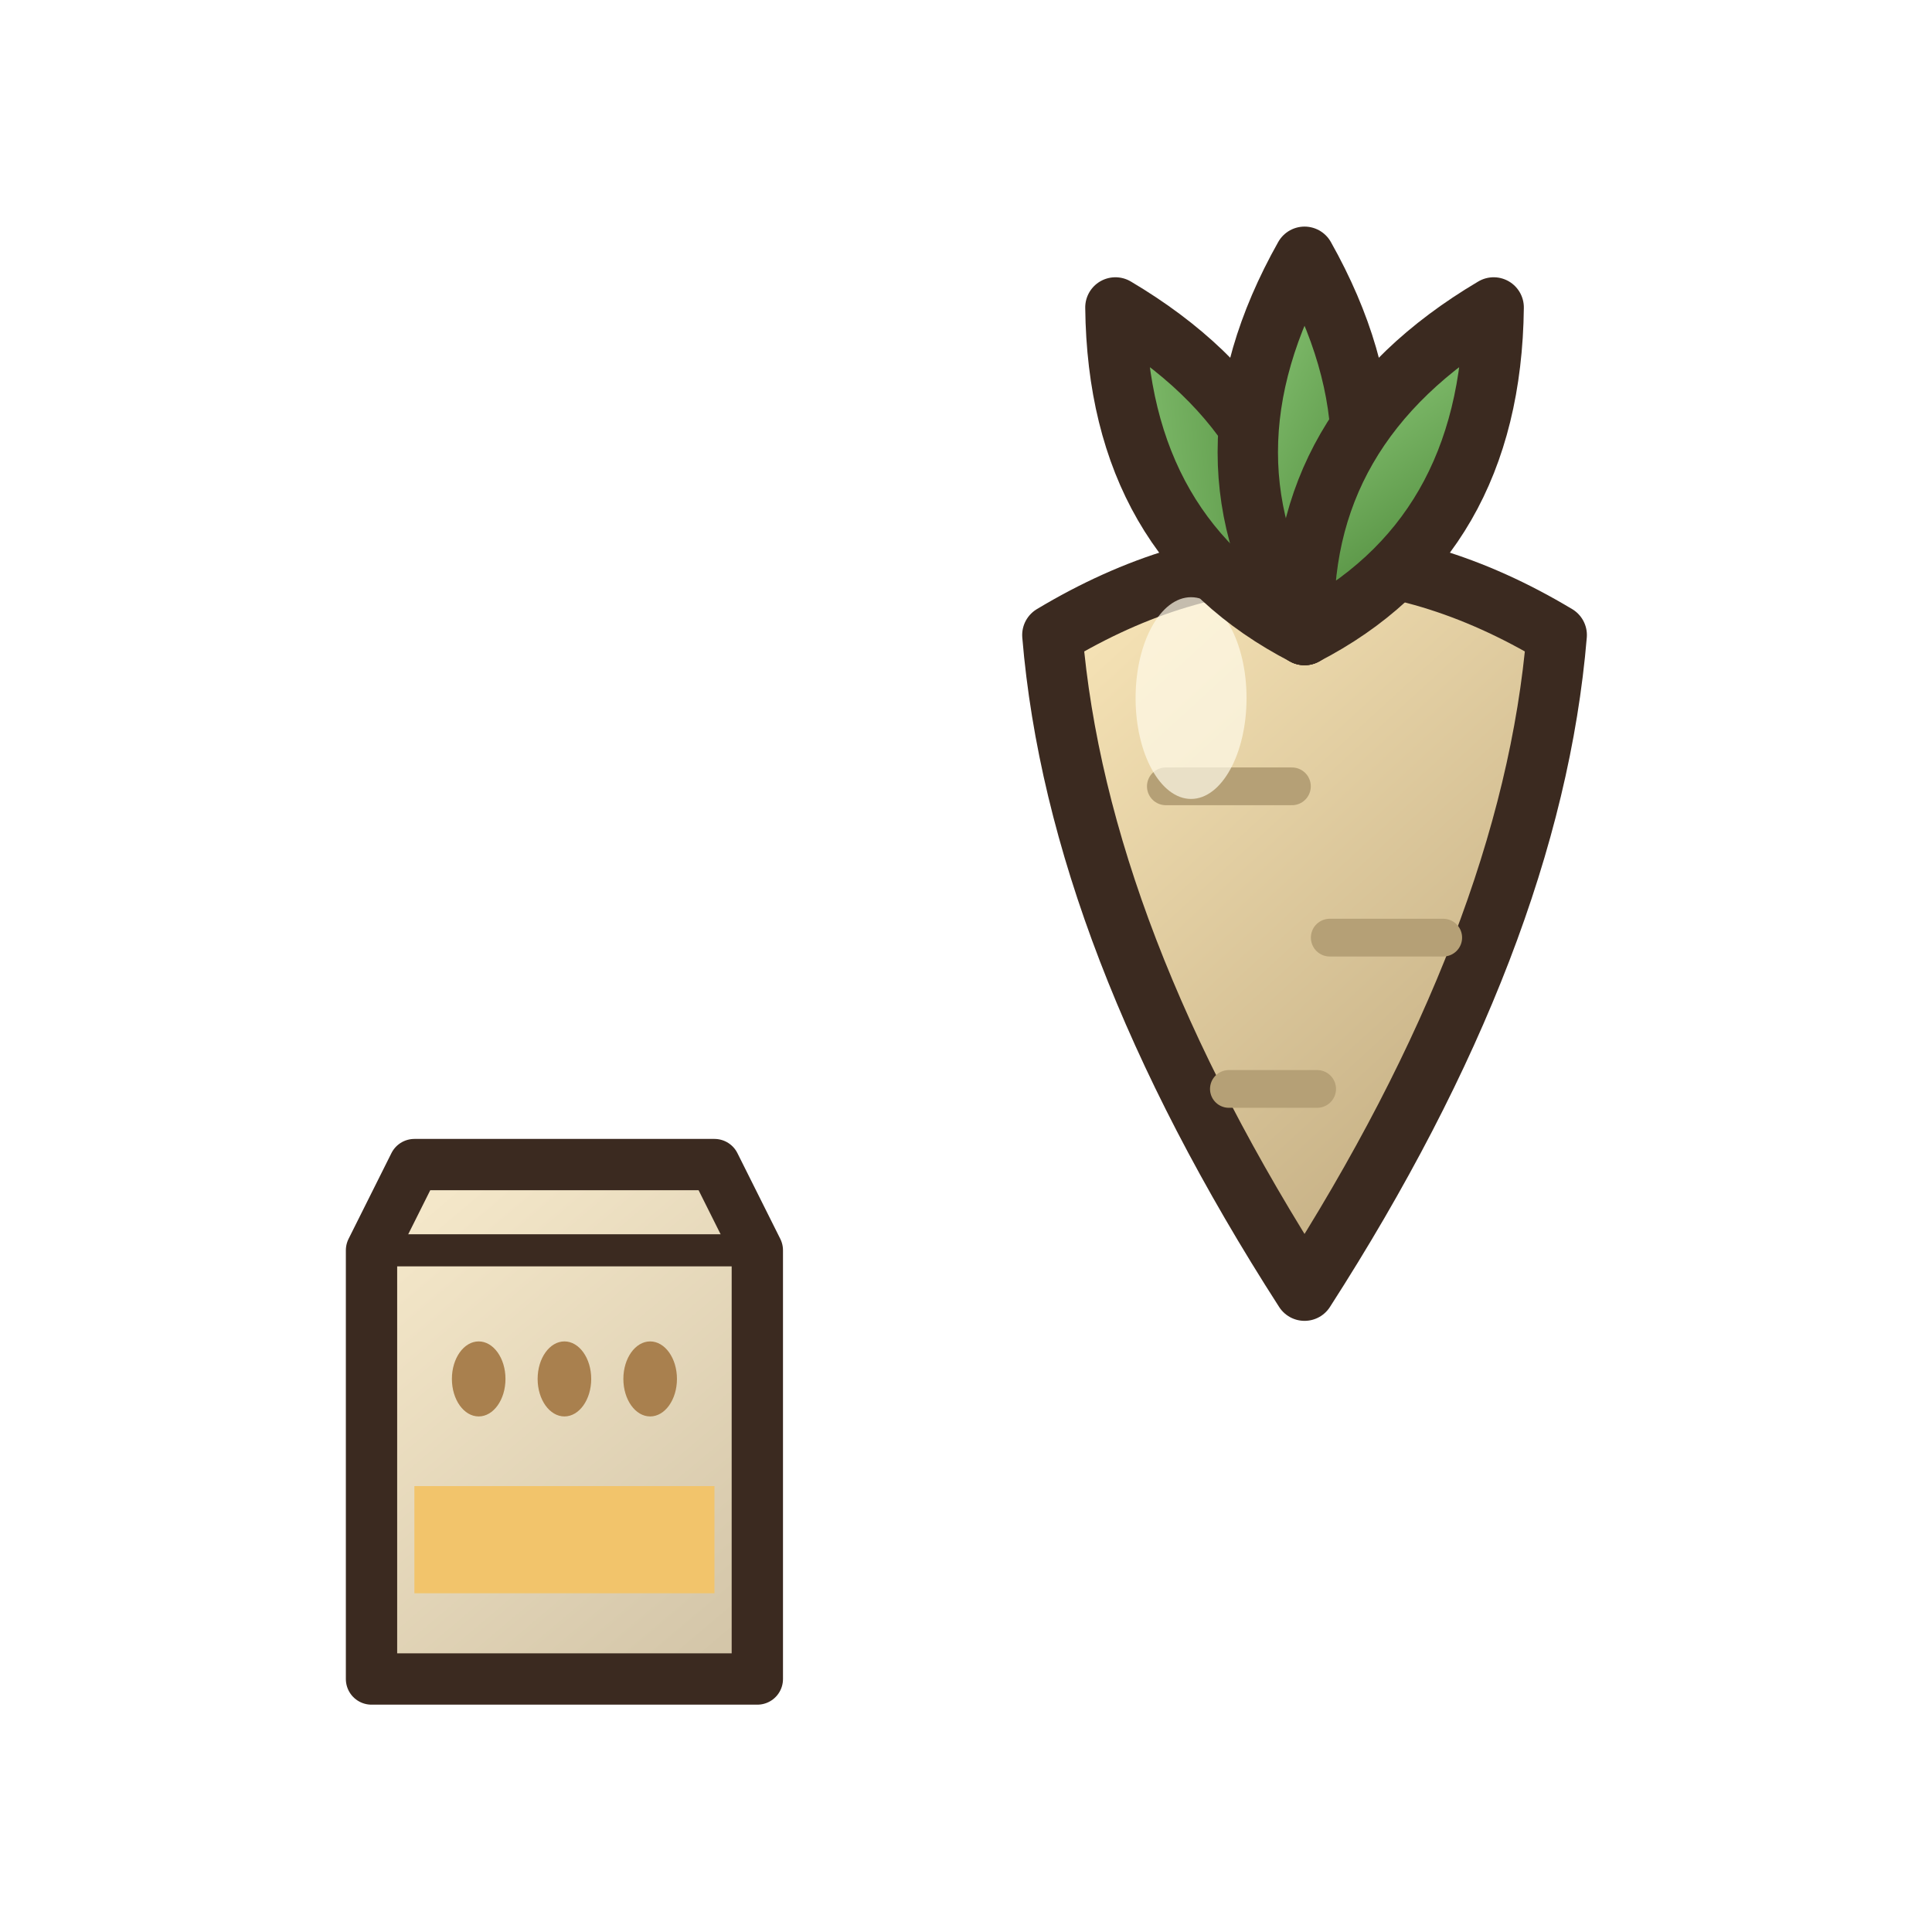
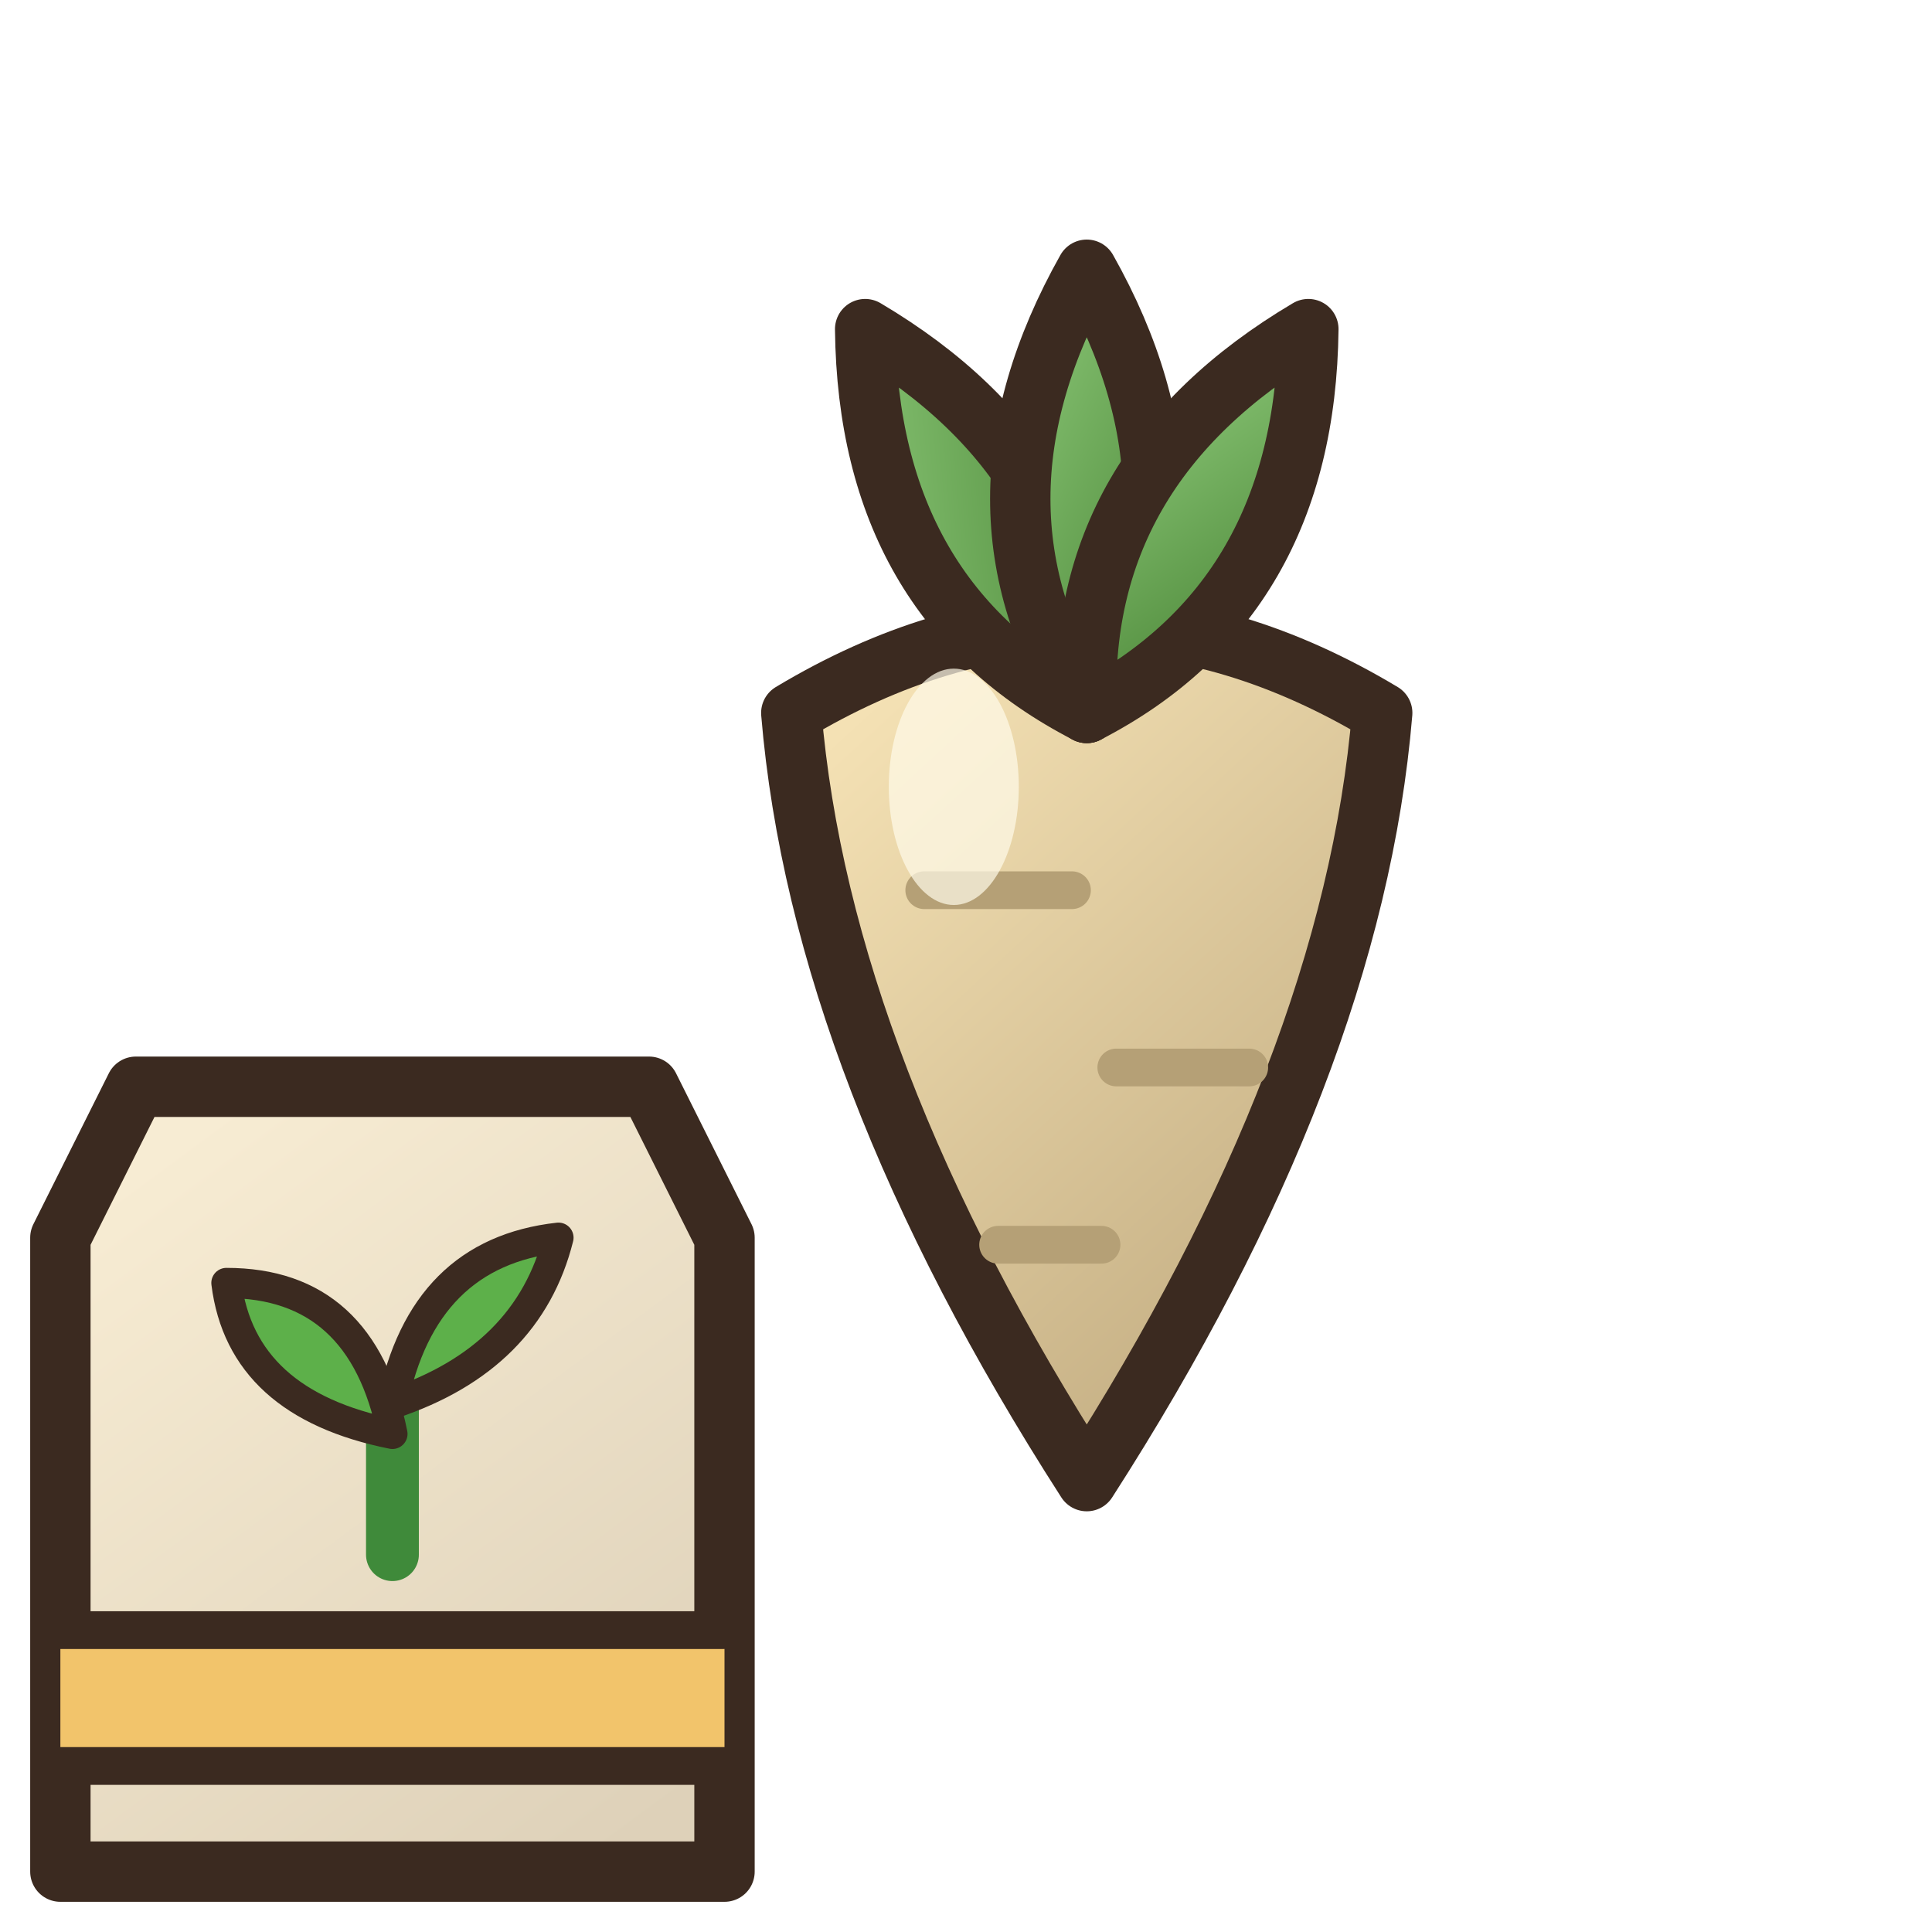
<svg xmlns="http://www.w3.org/2000/svg" width="128" height="128" viewBox="0 0 128 128">
  <defs>
    <linearGradient id="g0" x1="0.2" y1="0.05" x2="0.8" y2="1">
      <stop offset="0" stop-color="#f4e1b4" />
      <stop offset="1" stop-color="#bfa97e" />
    </linearGradient>
    <linearGradient id="g1" x1="0.2" y1="0.05" x2="0.8" y2="1">
      <stop offset="0" stop-color="#86c272" />
      <stop offset="1" stop-color="#508b3c" />
    </linearGradient>
    <linearGradient id="g2" x1="0.2" y1="0.05" x2="0.8" y2="1">
      <stop offset="0" stop-color="#86c272" />
      <stop offset="1" stop-color="#508b3c" />
    </linearGradient>
    <linearGradient id="g3" x1="0.2" y1="0.05" x2="0.8" y2="1">
      <stop offset="0" stop-color="#86c272" />
      <stop offset="1" stop-color="#508b3c" />
    </linearGradient>
    <linearGradient id="g4" x1="0.2" y1="0.05" x2="0.8" y2="1">
-       <stop offset="0" stop-color="#f4e7c9" />
-       <stop offset="1" stop-color="#d4c6a9" />
+       <stop offset="0" stop-color="#f7ecd3" />
+       <stop offset="1" stop-color="#ded1b9" />
    </linearGradient>
  </defs>
-   <g transform="translate(21.27229 6.987952) scale(0.8353414)">
-     <g transform="translate(14 -10)">
-       <g transform="translate(64 52)">
-         <path d="M-20 0Q-18 24 0 52Q18 24 20 0Q0 -12 -20 0z" fill="url(#g0)" stroke="#3b2a20" stroke-width="4.788" stroke-linejoin="round" />
-         <path d="M-11 12h10M2 24h9M-6 36h7" fill="none" stroke="#b5a076" stroke-width="2.993" stroke-linecap="round" stroke-linejoin="round" />
-         <ellipse cx="-9" cy="5" rx="4.4" ry="8" fill="#fffbe9" opacity="0.7" />
-         <g transform="rotate(-30)">
-           <path d="M0 0Q9 -14 0 -30Q-9 -14 0 0z" fill="url(#g1)" stroke="#3b2a20" stroke-width="4.788" stroke-linejoin="round" />
-         </g>
-         <g transform="rotate(0)">
-           <path d="M0 0Q9 -14 0 -30Q-9 -14 0 0z" fill="url(#g2)" stroke="#3b2a20" stroke-width="4.788" stroke-linejoin="round" />
-         </g>
-         <g transform="rotate(30)">
-           <path d="M0 0Q9 -14 0 -30Q-9 -14 0 0z" fill="url(#g3)" stroke="#3b2a20" stroke-width="4.788" stroke-linejoin="round" />
-         </g>
+   <g transform="translate(9.361702 -3.659574) scale(0.9787234)">
+     <g transform="translate(64 52)">
+       <path d="M-20 0Q-18 24 0 52Q18 24 20 0Q0 -12 -20 0z" fill="url(#g0)" stroke="#3b2a20" stroke-width="4.087" stroke-linejoin="round" />
+       <path d="M-11 12h10M2 24h9M-6 36h7" fill="none" stroke="#b5a076" stroke-width="2.554" stroke-linecap="round" stroke-linejoin="round" />
+       <ellipse cx="-9" cy="5" rx="4.4" ry="8" fill="#fffbe9" opacity="0.7" />
+       <g transform="rotate(-30)">
+         <path d="M0 0Q9 -14 0 -30Q-9 -14 0 0z" fill="url(#g1)" stroke="#3b2a20" stroke-width="4.087" stroke-linejoin="round" />
+       </g>
+       <g transform="rotate(0)">
+         <path d="M0 0Q9 -14 0 -30Q-9 -14 0 0z" fill="url(#g2)" stroke="#3b2a20" stroke-width="4.087" stroke-linejoin="round" />
+       </g>
+       <g transform="rotate(30)">
+         <path d="M0 0Q9 -14 0 -30Q-9 -14 0 0z" fill="url(#g3)" stroke="#3b2a20" stroke-width="4.087" stroke-linejoin="round" />
      </g>
    </g>
-     <g transform="translate(4 84) scale(0.85)">
-       <path d="M0 8l4 -8h28l4 8v40h-36z" fill="url(#g4)" stroke="#3b2a20" stroke-width="4.788" stroke-linejoin="round" />
-       <rect x="4" y="30" width="28" height="10" fill="#f2c46b" />
-       <path d="M0 8h36" fill="none" stroke="#3b2a20" stroke-width="2.993" stroke-linecap="round" stroke-linejoin="round" />
-       <ellipse cx="10" cy="20" rx="2.5" ry="3.5" fill="#a9804e" />
-       <ellipse cx="18" cy="20" rx="2.5" ry="3.5" fill="#a9804e" />
-       <ellipse cx="26" cy="20" rx="2.5" ry="3.5" fill="#a9804e" />
-     </g>
+   </g>
+   <g transform="translate(4 72)">
+     <path d="M0 10l5 -10h34l5 10v42h-44z" fill="url(#g4)" stroke="#3b2a20" stroke-width="4" stroke-linejoin="round" />
+     <rect x="0" y="36" width="44" height="9" fill="#f2c46b" />
+     <path d="M0 36h44M0 45h44" fill="none" stroke="#3b2a20" stroke-width="2.5" stroke-linecap="round" stroke-linejoin="round" />
+     <path d="M22 31v-10" fill="none" stroke="#3f8a3a" stroke-width="3.5" stroke-linecap="round" stroke-linejoin="round" />
+     <path d="M22 23q-10 -2 -11 -10q9 0 11 10z" fill="#5db04a" stroke="#3b2a20" stroke-width="2" stroke-linejoin="round" />
+     <path d="M22 21q9 -3 11 -11q-9 1 -11 11z" fill="#5db04a" stroke="#3b2a20" stroke-width="2" stroke-linejoin="round" />
  </g>
</svg>
